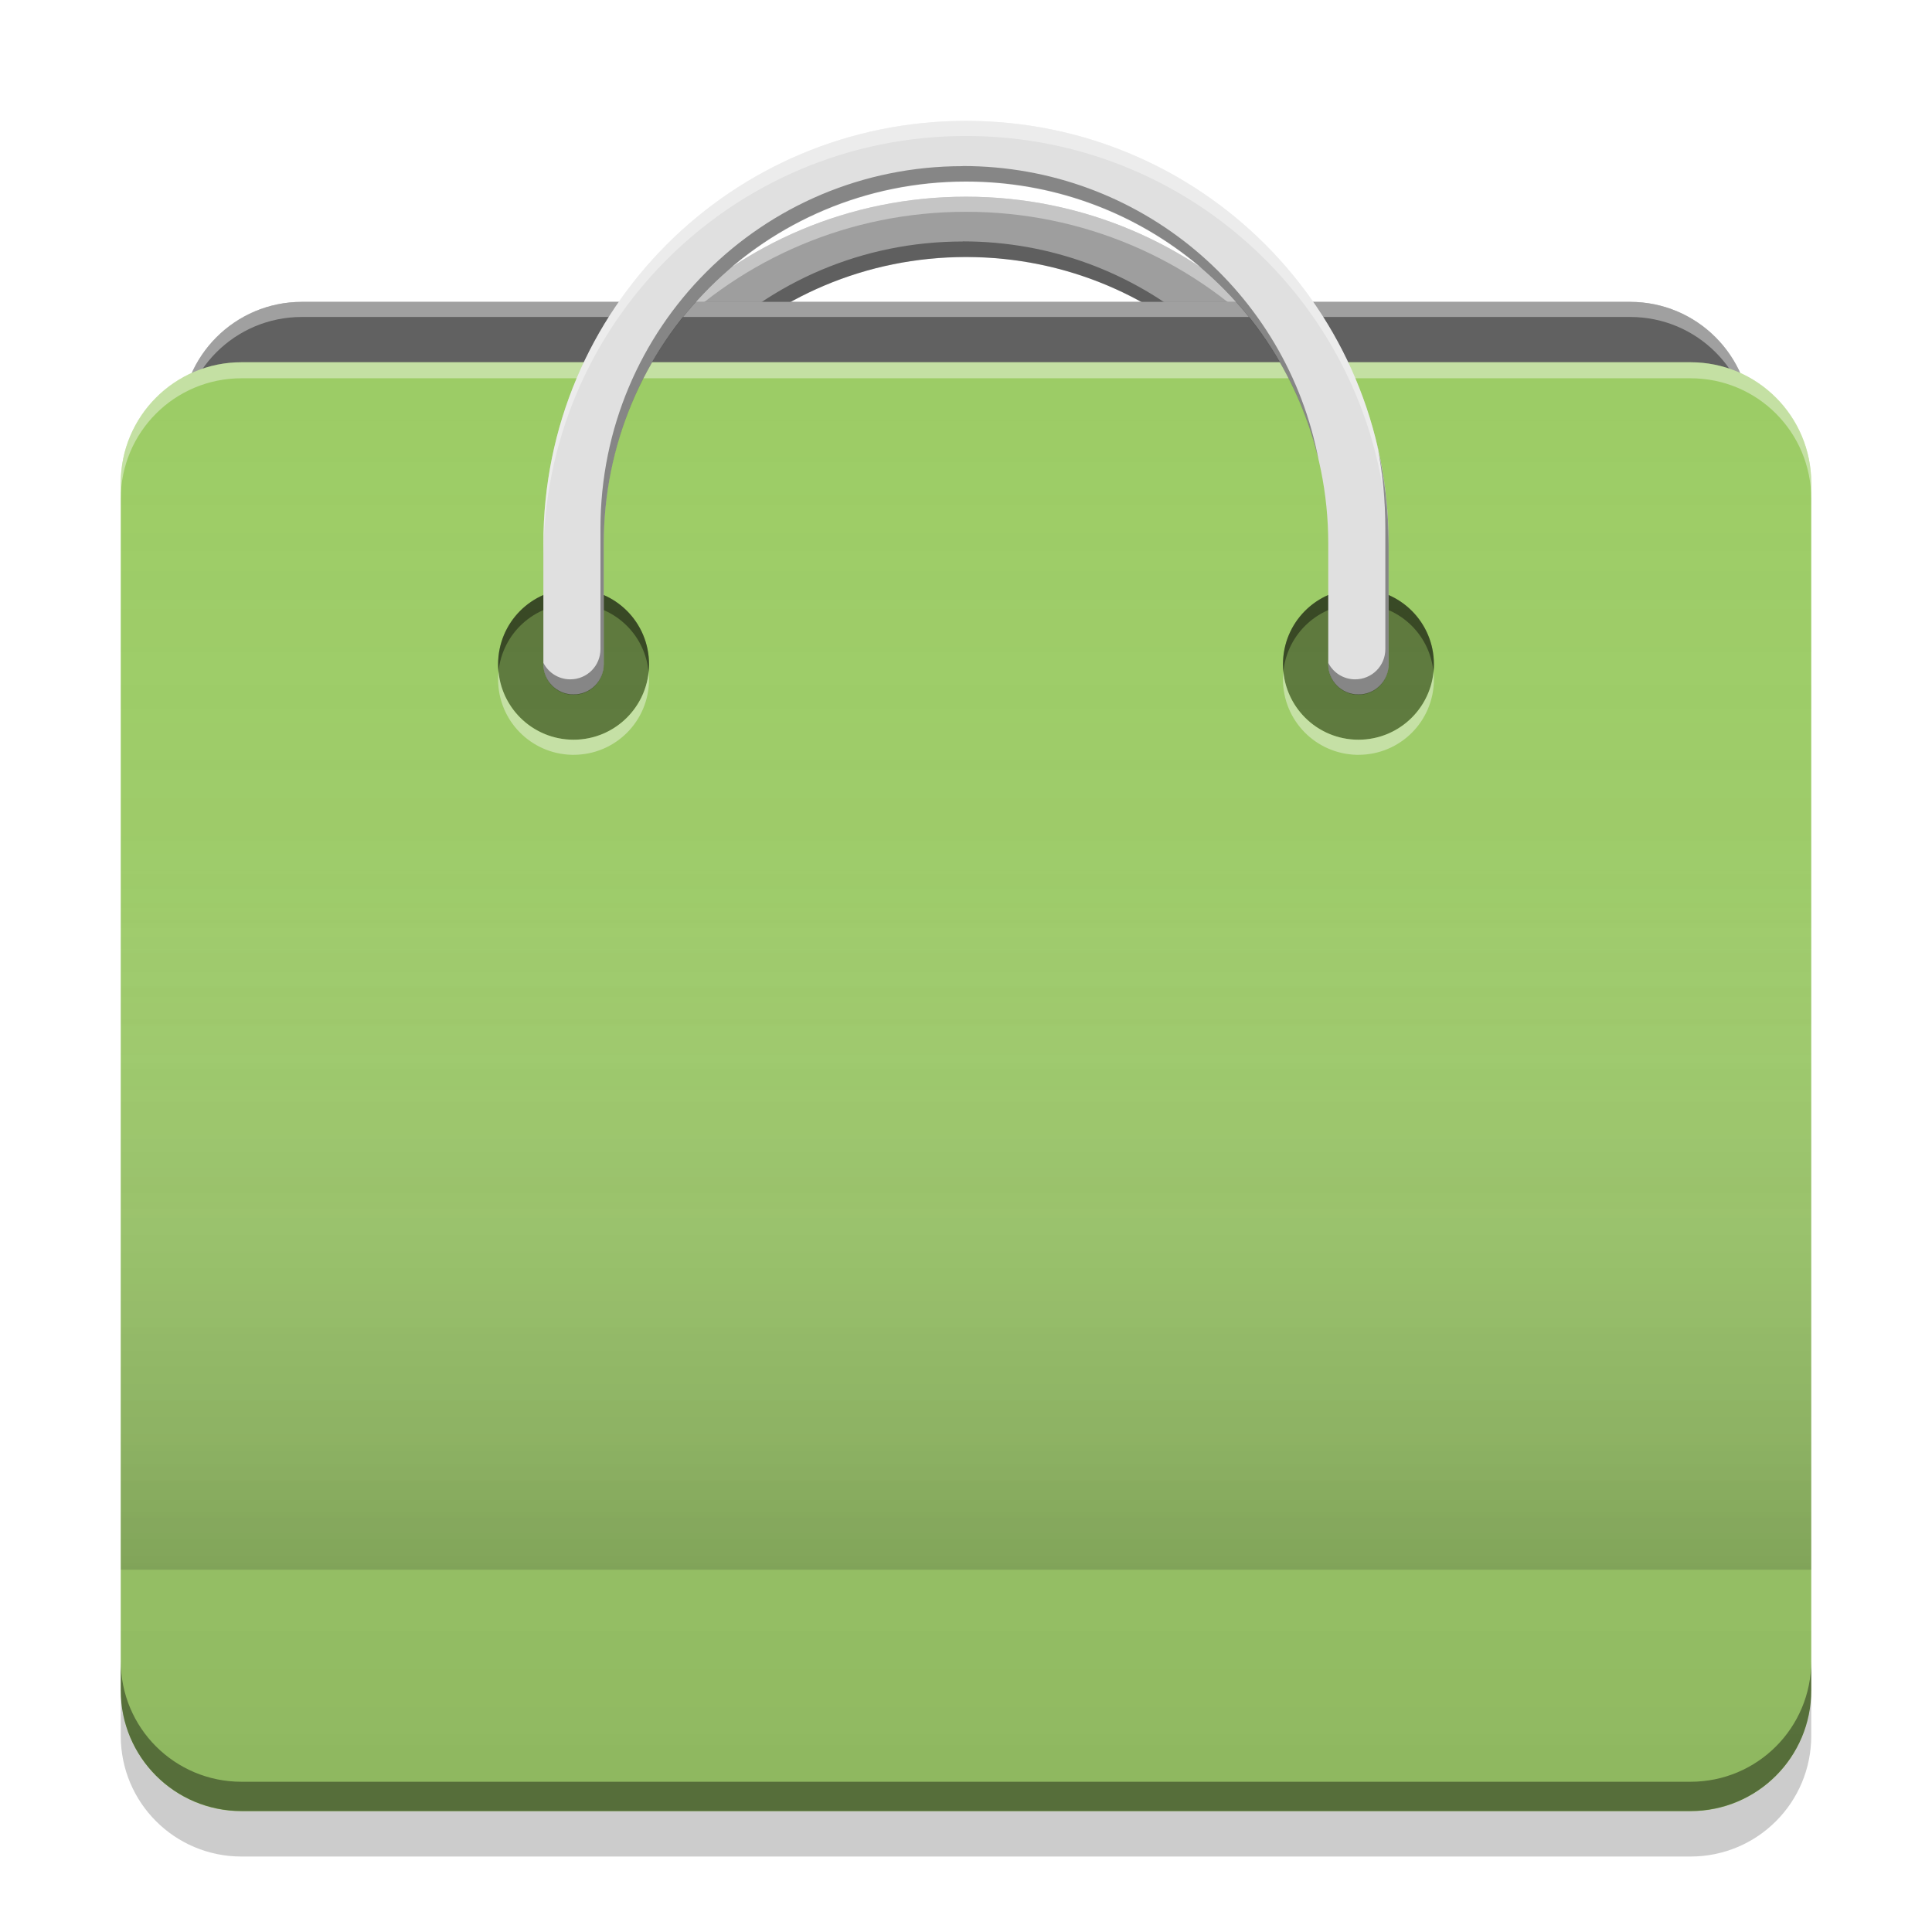
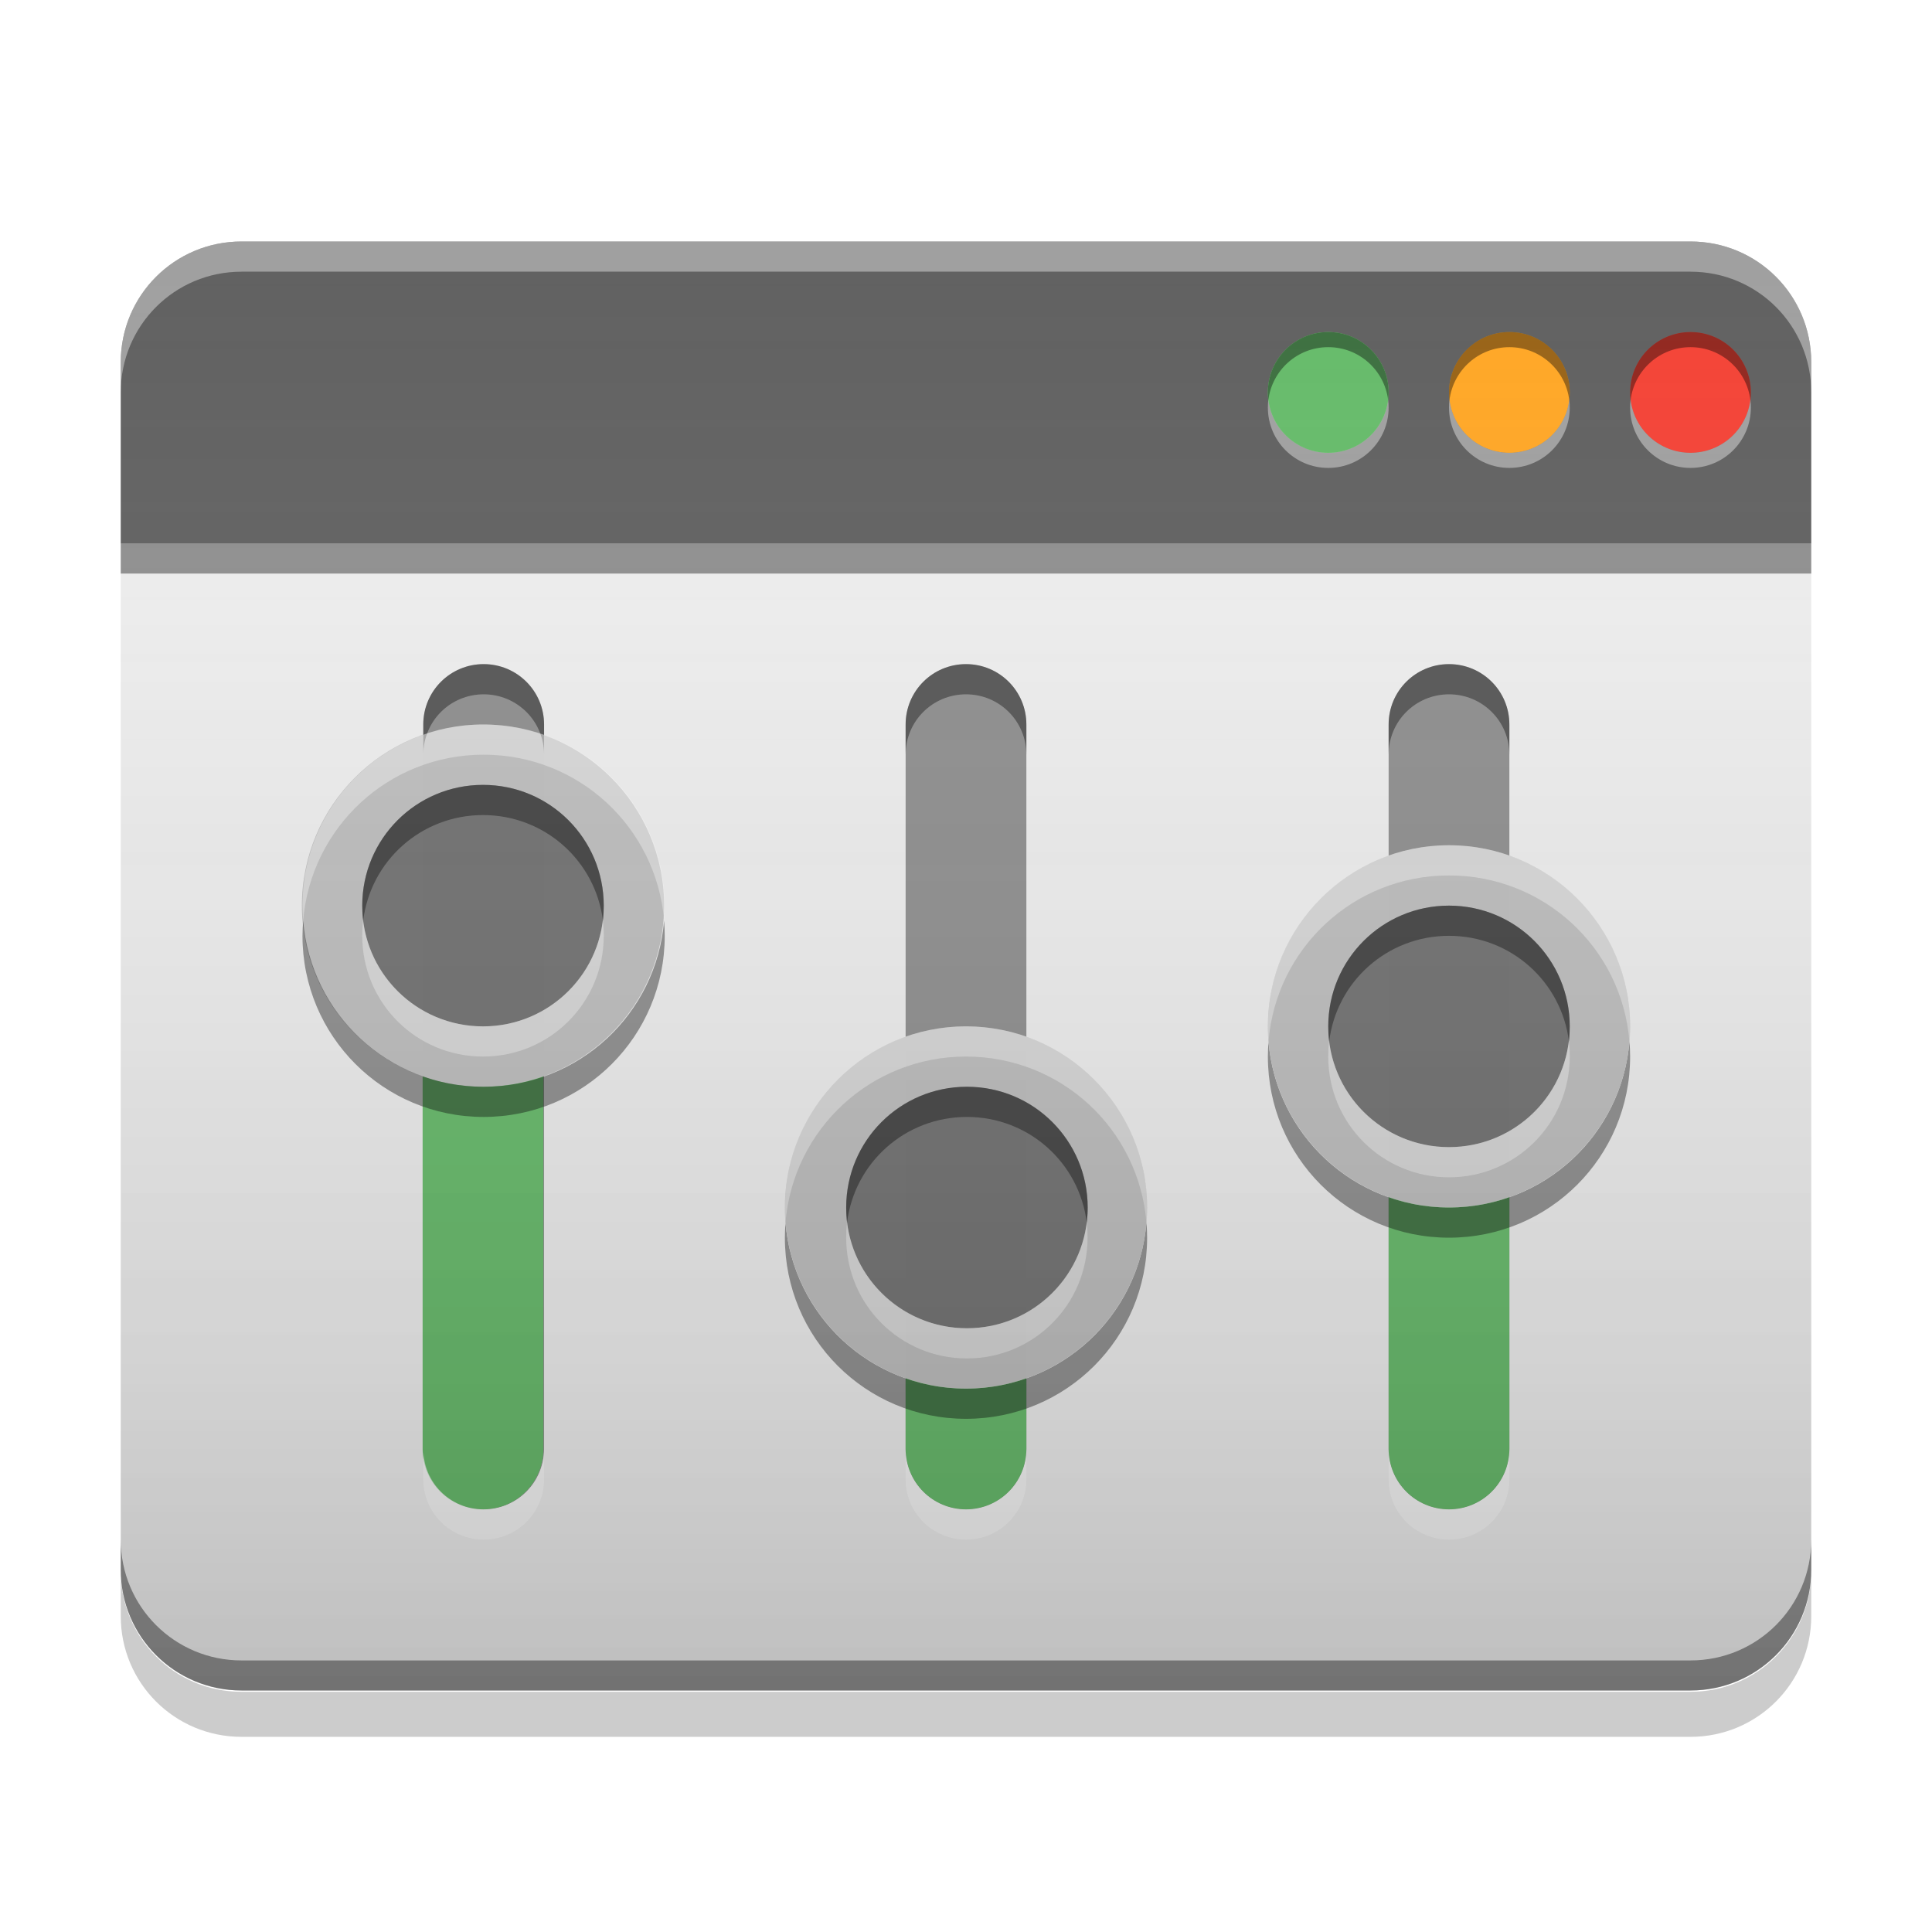
<svg xmlns="http://www.w3.org/2000/svg" width="64" height="64" viewBox="0 0 64 64" version="1.1">
  <defs>
-     <linearGradient id="linear0" gradientUnits="userSpaceOnUse" x1="8.467" y1="-195.95" x2="8.467" y2="-212.883" gradientTransform="matrix(3.779528,0,0,3.779528,-4,816.5985)">
-       <stop offset="0" style="stop-color:rgb(0%,0%,0%);stop-opacity:0.2;" />
-       <stop offset="1" style="stop-color:rgb(100%,100%,100%);stop-opacity:0;" />
-     </linearGradient>
-     <linearGradient id="linear1" gradientUnits="userSpaceOnUse" x1="8.467" y1="-200.183" x2="8.467" y2="-207.592" gradientTransform="matrix(3.779528,0,0,3.779528,0,812.5985)">
+     <linearGradient id="linear0" gradientUnits="userSpaceOnUse" x1="8.467" y1="-200.183" x2="8.467" y2="-212.883" gradientTransform="matrix(3.779528,0,0,3.779528,0.00000490227,812.5985)">
      <stop offset="0" style="stop-color:rgb(0%,0%,0%);stop-opacity:0.2;" />
      <stop offset="1" style="stop-color:rgb(100%,100%,100%);stop-opacity:0;" />
    </linearGradient>
  </defs>
  <g id="surface1">
-     <path style=" stroke:none;fill-rule:nonzero;fill:rgb(61.961%,61.961%,61.961%);fill-opacity:1;" d="M 32 6.516 C 24.242 6.516 18 12.758 18 20.516 L 18 24.488 C 18 24.496 18 24.504 18 24.516 C 18 25.07 18.445 25.516 19 25.516 C 19.555 25.516 20 25.07 20 24.516 C 20 24.508 20 24.5 20 24.488 L 20 20.516 C 20 13.867 25.352 8.516 32 8.516 C 38.648 8.516 44 13.867 44 20.516 L 44 24.516 C 44 25.07 44.445 25.516 45 25.516 C 45.555 25.516 46 25.07 46 24.516 C 46 24.508 46 24.5 46 24.488 L 46 20.516 C 46 12.758 39.758 6.516 32 6.516 Z M 32 6.516 " />
-     <path style=" stroke:none;fill-rule:nonzero;fill:rgb(0%,0%,0%);fill-opacity:0.4;" d="M 31.891 8 C 25.242 8 19.891 13.352 19.891 20 L 19.891 23.973 C 19.891 23.984 19.891 23.992 19.891 24 C 19.891 24.555 19.445 25 18.891 25 C 18.5 25 18.164 24.777 18 24.453 L 18 24.488 C 18 24.496 18 24.504 18 24.516 C 18 25.07 18.445 25.516 19 25.516 C 19.555 25.516 20 25.07 20 24.516 C 20 24.508 20 24.5 20 24.488 L 20 20.512 C 20 13.867 25.352 8.512 32 8.512 C 37.691 8.512 42.43 12.434 43.68 17.734 C 42.625 12.176 37.766 7.996 31.891 7.996 Z M 45.633 17.297 C 45.801 18.172 45.891 19.074 45.891 20 L 45.891 23.973 C 45.891 23.984 45.891 23.992 45.891 24 C 45.891 24.555 45.445 25 44.891 25 C 44.5 25 44.164 24.777 44 24.453 L 44 24.516 C 44 25.07 44.445 25.516 45 25.516 C 45.555 25.516 46 25.07 46 24.516 C 46 24.508 46 24.5 46 24.488 L 46 20.512 C 46 19.406 45.871 18.328 45.629 17.297 Z M 45.633 17.297 " />
-     <path style=" stroke:none;fill-rule:nonzero;fill:rgb(100%,100%,100%);fill-opacity:0.4;" d="M 32 6.516 C 24.242 6.516 18 12.758 18 20.516 L 18 21.016 C 18 13.258 24.242 7.016 32 7.016 C 39.758 7.016 46 13.258 46 21.016 L 46 20.516 C 46 12.758 39.758 6.516 32 6.516 Z M 32 6.516 " />
-     <path style=" stroke:none;fill-rule:nonzero;fill:rgb(38.039%,38.039%,38.039%);fill-opacity:1;" d="M 10 10 L 54 10 C 56.211 10 58 11.789 58 14 L 58 52 C 58 54.211 56.211 56 54 56 L 10 56 C 7.789 56 6 54.211 6 52 L 6 14 C 6 11.789 7.789 10 10 10 Z M 10 10 " />
-     <path style=" stroke:none;fill-rule:nonzero;fill:rgb(100%,100%,100%);fill-opacity:0.4;" d="M 10 10 C 7.785 10 6 11.785 6 14 L 6 14.5 C 6 12.285 7.785 10.5 10 10.5 L 54 10.5 C 56.215 10.5 58 12.285 58 14.5 L 58 14 C 58 11.785 56.215 10 54 10 Z M 10 10 " />
-     <path style=" stroke:none;fill-rule:nonzero;fill:rgb(61.176%,80%,39.608%);fill-opacity:1;" d="M 8 12 L 56 12 C 58.211 12 60 13.789 60 16 L 60 56 C 60 58.211 58.211 60 56 60 L 8 60 C 5.789 60 4 58.211 4 56 L 4 16 C 4 13.789 5.789 12 8 12 Z M 8 12 " />
-     <path style=" stroke:none;fill-rule:nonzero;fill:url(#linear0);" d="M 8 12 L 56 12 C 58.211 12 60 13.789 60 16 L 60 56 C 60 58.211 58.211 60 56 60 L 8 60 C 5.789 60 4 58.211 4 56 L 4 16 C 4 13.789 5.789 12 8 12 Z M 8 12 " />
-     <path style=" stroke:none;fill-rule:nonzero;fill:rgb(100%,100%,100%);fill-opacity:0.4;" d="M 8 12 C 5.785 12 4 13.785 4 16 L 4 16.531 C 4 14.316 5.785 12.531 8 12.531 L 56 12.531 C 58.215 12.531 60 14.316 60 16.531 L 60 16 C 60 13.785 58.215 12 56 12 Z M 8 12 " />
-     <path style=" stroke:none;fill-rule:nonzero;fill:rgb(0.392%,0.392%,0.392%);fill-opacity:0.4;" d="M 8 59.992 C 5.785 59.992 4 58.207 4 55.992 L 4 55.023 C 4 57.238 5.785 59.023 8 59.023 L 56 59.023 C 58.215 59.023 60 57.238 60 55.023 L 60 55.992 C 60 58.207 58.215 59.992 56 59.992 Z M 8 59.992 " />
-     <path style=" stroke:none;fill-rule:nonzero;fill:rgb(0%,0%,0%);fill-opacity:0.2;" d="M 4 56 L 4 57.5 C 4 59.715 5.785 61.5 8 61.5 L 56 61.5 C 58.215 61.5 60 59.715 60 57.5 L 60 56 C 60 58.215 58.215 60 56 60 L 8 60 C 5.785 60 4 58.215 4 56 Z M 4 56 " />
-     <path style=" stroke:none;fill-rule:nonzero;fill:rgb(0%,0%,0%);fill-opacity:0.4;" d="M 45 19.504 C 46.379 19.504 47.5 20.621 47.5 22.004 C 47.5 23.383 46.379 24.504 45 24.504 C 43.621 24.504 42.5 23.383 42.5 22.004 C 42.5 20.621 43.621 19.504 45 19.504 Z M 45 19.504 " />
-     <path style=" stroke:none;fill-rule:nonzero;fill:rgb(0%,0%,0%);fill-opacity:0.4;" d="M 44.934 19.504 C 43.582 19.535 42.5 20.637 42.5 22.004 C 42.5 22.086 42.504 22.168 42.512 22.254 C 42.637 20.984 43.699 20.004 45 20.004 C 46.301 20.004 47.363 20.984 47.484 22.254 C 47.496 22.168 47.5 22.086 47.5 22.004 C 47.5 20.617 46.387 19.504 45 19.504 C 44.977 19.504 44.957 19.5 44.938 19.504 Z M 44.934 19.504 " />
-     <path style=" stroke:none;fill-rule:nonzero;fill:rgb(100%,100%,100%);fill-opacity:0.4;" d="M 44.938 25.004 C 43.582 24.969 42.5 23.867 42.5 22.504 C 42.5 22.418 42.504 22.336 42.516 22.254 C 42.637 23.52 43.699 24.504 45 24.504 C 46.301 24.504 47.363 23.52 47.488 22.254 C 47.496 22.336 47.5 22.418 47.5 22.504 C 47.5 23.887 46.387 25.004 45 25.004 C 44.977 25.004 44.957 25.004 44.938 25.004 Z M 44.938 25.004 " />
-     <path style=" stroke:none;fill-rule:nonzero;fill:rgb(0%,0%,0%);fill-opacity:0.4;" d="M 19 19.504 C 20.379 19.504 21.5 20.621 21.5 22.004 C 21.5 23.383 20.379 24.504 19 24.504 C 17.621 24.504 16.5 23.383 16.5 22.004 C 16.5 20.621 17.621 19.504 19 19.504 Z M 19 19.504 " />
-     <path style=" stroke:none;fill-rule:nonzero;fill:rgb(0%,0%,0%);fill-opacity:0.4;" d="M 18.938 19.504 C 17.582 19.535 16.5 20.637 16.5 22.004 C 16.5 22.086 16.504 22.168 16.512 22.254 C 16.637 20.984 17.699 20.004 19 20.004 C 20.301 20.004 21.363 20.984 21.484 22.254 C 21.496 22.168 21.5 22.086 21.5 22.004 C 21.5 20.617 20.387 19.504 19 19.504 C 18.977 19.504 18.957 19.5 18.938 19.504 Z M 18.938 19.504 " />
-     <path style=" stroke:none;fill-rule:nonzero;fill:rgb(100%,100%,100%);fill-opacity:0.4;" d="M 18.938 25.004 C 17.582 24.969 16.5 23.867 16.5 22.504 C 16.5 22.418 16.504 22.336 16.516 22.254 C 16.637 23.52 17.699 24.504 19 24.504 C 20.301 24.504 21.363 23.52 21.488 22.254 C 21.496 22.336 21.5 22.418 21.5 22.504 C 21.5 23.887 20.387 25.004 19 25.004 C 18.977 25.004 18.957 25.004 18.938 25.004 Z M 18.938 25.004 " />
-     <path style=" stroke:none;fill-rule:nonzero;fill:rgb(87.843%,87.843%,87.843%);fill-opacity:1;" d="M 32 4.004 C 24.242 4.004 18 10.246 18 18.004 L 18 21.977 C 18 21.984 18 21.992 18 22.004 C 18 22.559 18.445 23.004 19 23.004 C 19.555 23.004 20 22.559 20 22.004 C 20 21.996 20 21.988 20 21.977 L 20 18.004 C 20 11.355 25.352 6.004 32 6.004 C 38.648 6.004 44 11.355 44 18.004 L 44 22.004 C 44 22.559 44.445 23.004 45 23.004 C 45.555 23.004 46 22.559 46 22.004 C 46 21.996 46 21.988 46 21.977 L 46 18.004 C 46 10.246 39.758 4.004 32 4.004 Z M 32 4.004 " />
-     <path style=" stroke:none;fill-rule:nonzero;fill:rgb(100%,100%,100%);fill-opacity:0.4;" d="M 32 4.004 C 24.242 4.004 18 10.246 18 18.004 L 18 18.504 C 18 10.746 24.242 4.504 32 4.504 C 39.758 4.504 46 10.746 46 18.504 L 46 18.004 C 46 10.246 39.758 4.004 32 4.004 Z M 32 4.004 " />
-     <path style=" stroke:none;fill-rule:nonzero;fill:rgb(0%,0%,0%);fill-opacity:0.4;" d="M 31.891 5.504 C 25.242 5.504 19.891 10.855 19.891 17.504 L 19.891 21.477 C 19.891 21.488 19.891 21.496 19.891 21.504 C 19.891 22.059 19.445 22.504 18.891 22.504 C 18.5 22.504 18.164 22.281 18 21.957 L 18 21.992 C 18 21.996 18 22.004 18 22.016 C 18 22.57 18.445 23.016 19 23.016 C 19.555 23.016 20 22.57 20 22.016 C 20 22.008 20 22 20 21.992 L 20 18.016 C 20 11.367 25.352 6.016 32 6.016 C 37.691 6.016 42.43 9.938 43.68 15.238 C 42.625 9.68 37.766 5.5 31.891 5.5 Z M 45.633 14.801 C 45.801 15.676 45.891 16.578 45.891 17.504 L 45.891 21.477 C 45.891 21.488 45.891 21.496 45.891 21.504 C 45.891 22.059 45.445 22.504 44.891 22.504 C 44.5 22.504 44.164 22.281 44 21.957 L 44 22.016 C 44 22.57 44.445 23.016 45 23.016 C 45.555 23.016 46 22.57 46 22.016 C 46 22.008 46 22 46 21.992 L 46 18.016 C 46 16.906 45.871 15.832 45.629 14.797 Z M 45.633 14.801 " />
-     <path style=" stroke:none;fill-rule:nonzero;fill:url(#linear1);" d="M 4 28 L 60 28 L 60 52 L 4 52 Z M 4 28 " />
+     <path style=" stroke:none;fill-rule:nonzero;fill:rgb(93.333%,93.333%,93.333%);fill-opacity:1;" d="M 8 8 L 56 8 C 58.211 8 60 9.789 60 12 L 60 52 C 60 54.211 58.211 56 56 56 L 8 56 C 5.789 56 4 54.211 4 52 L 4 12 C 4 9.789 5.789 8 8 8 Z M 8 8 " />
+     <path style=" stroke:none;fill-rule:nonzero;fill:rgb(38.039%,38.039%,38.039%);fill-opacity:1;" d="M 8 8 C 5.785 8 4 9.785 4 12 L 4 18 L 60 18 L 60 12 C 60 9.785 58.219 8 56 8 Z M 8 8 " />
+     <path style=" stroke:none;fill-rule:nonzero;fill:rgb(100%,100%,100%);fill-opacity:0.4;" d="M 8 8 C 5.785 8 4 9.785 4 12 L 4 13 C 4 10.785 5.785 9 8 9 L 56 9 C 58.219 9 60 10.785 60 13 L 60 12 C 60 9.785 58.219 8 56 8 Z M 8 8 " />
+     <path style=" stroke:none;fill-rule:nonzero;fill:rgb(0%,0%,0%);fill-opacity:0.4;" d="M 4 18 L 60 18 L 60 19 L 4 19 Z M 4 18 " />
+     <path style=" stroke:none;fill-rule:nonzero;fill:rgb(0%,0%,0%);fill-opacity:0.2;" d="M 4 52.043 L 4 53.535 C 4 55.75 5.785 57.535 8 57.535 L 56 57.535 C 58.215 57.535 60 55.75 60 53.535 L 60 52.043 C 60 54.258 58.215 56.043 56 56.043 L 8 56.043 C 5.785 56.043 4 54.258 4 52.043 Z M 4 52.043 " />
+     <path style=" stroke:none;fill-rule:nonzero;fill:rgb(0%,0%,0%);fill-opacity:0.4;" d="M 4 51.004 L 4 52 C 4 54.215 5.785 56 8 56 L 56 56 C 58.215 56 60 54.215 60 52 L 60 51.004 C 60 53.219 58.215 55.004 56 55.004 L 8 55.004 C 5.785 55.004 4 53.219 4 51.004 Z M 4 51.004 " />
+     <path style=" stroke:none;fill-rule:nonzero;fill:rgb(95.686%,26.275%,21.176%);fill-opacity:1;" d="M 56 11 C 57.105 11 58 11.895 58 13 C 58 14.105 57.105 15 56 15 C 54.895 15 54 14.105 54 13 C 54 11.895 54.895 11 56 11 Z M 56 11 " />
+     <path style=" stroke:none;fill-rule:nonzero;fill:rgb(100%,65.49%,14.902%);fill-opacity:1;" d="M 50 11 C 51.105 11 52 11.895 52 13 C 52 14.105 51.105 15 50 15 C 48.895 15 48 14.105 48 13 C 48 11.895 48.895 11 50 11 Z M 50 11 " />
+     <path style=" stroke:none;fill-rule:nonzero;fill:rgb(40%,73.333%,41.569%);fill-opacity:0.988;" d="M 44 11 C 45.105 11 46 11.895 46 13 C 46 14.105 45.105 15 44 15 C 42.895 15 42 14.105 42 13 C 42 11.895 42.895 11 44 11 Z M 44 11 " />
+     <path style=" stroke:none;fill-rule:nonzero;fill:rgb(40%,73.333%,41.569%);fill-opacity:0.988;" d="M 44 11 C 45.105 11 46 11.895 46 13 C 46 14.105 45.105 15 44 15 C 42.895 15 42 14.105 42 13 C 42 11.895 42.895 11 44 11 Z M 44 11 " />
+     <path style=" stroke:none;fill-rule:nonzero;fill:rgb(100%,100%,100%);fill-opacity:0.4;" d="M 42.016 13.246 C 42.004 13.328 42 13.414 42 13.5 C 42 14.605 42.891 15.5 44 15.5 C 45.109 15.5 46 14.605 46 13.5 C 46 13.414 45.996 13.328 45.984 13.246 C 45.863 14.234 45.023 15 44 15 C 42.977 15 42.137 14.234 42.016 13.246 Z M 48.016 13.246 C 48.004 13.328 48 13.414 48 13.5 C 48 14.605 48.891 15.5 50 15.5 C 51.109 15.5 52 14.605 52 13.5 C 52 13.414 51.996 13.328 51.984 13.246 C 51.863 14.234 51.023 15 50 15 C 48.977 15 48.137 14.234 48.016 13.246 Z M 54.016 13.246 C 54.004 13.328 54 13.414 54 13.5 C 54 14.605 54.891 15.5 56 15.5 C 57.109 15.5 58 14.605 58 13.5 C 58 13.414 57.996 13.328 57.984 13.246 C 57.863 14.234 57.023 15 56 15 C 54.977 15 54.137 14.234 54.016 13.246 Z M 54.016 13.246 " />
+     <path style=" stroke:none;fill-rule:nonzero;fill:rgb(0%,0%,0%);fill-opacity:0.4;" d="M 44 11 C 42.891 11 42 11.895 42 13 C 42 13.086 42.004 13.172 42.016 13.254 C 42.137 12.266 42.977 11.5 44 11.5 C 45.023 11.5 45.863 12.266 45.984 13.254 C 45.996 13.172 46 13.086 46 13 C 46 11.895 45.109 11 44 11 Z M 50 11 C 48.891 11 48 11.895 48 13 C 48 13.086 48.004 13.172 48.016 13.254 C 48.137 12.266 48.977 11.5 50 11.5 C 51.023 11.5 51.863 12.266 51.984 13.254 C 51.996 13.172 52 13.086 52 13 C 52 11.895 51.109 11 50 11 Z M 56 11 C 54.891 11 54 11.895 54 13 C 54 13.086 54.004 13.172 54.016 13.254 C 54.137 12.266 54.977 11.5 56 11.5 C 57.023 11.5 57.863 12.266 57.984 13.254 C 57.996 13.172 58 13.086 58 13 C 58 11.895 57.109 11 56 11 Z M 56 11 " />
+     <path style=" stroke:none;fill-rule:nonzero;fill:rgb(0%,0%,0%);fill-opacity:0.4;" d="M 16.02 22 L 16.023 22 C 17.125 22 18.023 22.895 18.023 24 L 18.023 48 C 18.023 49.105 17.125 50 16.023 50 L 16.02 50 C 14.918 50 14.02 49.105 14.02 48 L 14.02 24 C 14.02 22.895 14.918 22 16.02 22 Z M 16.02 22 " />
+     <path style=" stroke:none;fill-rule:nonzero;fill:rgb(40%,73.333%,41.569%);fill-opacity:1;" d="M 16 30 C 17.105 30 18 30.895 18 32 L 18 48 C 18 49.105 17.105 50 16 50 C 14.895 50 14 49.105 14 48 L 14 32 C 14 30.895 14.895 30 16 30 Z M 16 30 " />
+     <path style=" stroke:none;fill-rule:nonzero;fill:rgb(74.118%,74.118%,74.118%);fill-opacity:0.992;" d="M 16 24 C 19.312 24 22 26.688 22 30 C 22 33.312 19.312 36 16 36 C 12.688 36 10 33.312 10 30 C 10 26.688 12.688 24 16 24 Z M 16 24 " />
+     <path style=" stroke:none;fill-rule:nonzero;fill:rgb(0%,0%,0%);fill-opacity:0.4;" d="M 10.043 30.5 C 10.031 30.664 10.02 30.832 10.02 31 C 10.02 34.324 12.699 37 16.02 37 C 19.344 37 22.02 34.324 22.02 31 C 22.02 30.832 22.012 30.664 22 30.5 C 21.746 33.59 19.176 36 16.02 36 C 12.867 36 10.297 33.59 10.043 30.5 Z M 10.043 30.5 " />
+     <path style=" stroke:none;fill-rule:nonzero;fill:rgb(0%,0%,0%);fill-opacity:0.4;" d="M 16.023 22 C 14.914 22 14.023 22.891 14.023 24 L 14.023 25 C 14.023 23.891 14.914 23 16.023 23 C 17.129 23 18.023 23.891 18.023 25 L 18.023 24 C 18.023 22.891 17.129 22 16.023 22 Z M 16.023 22 " />
+     <path style=" stroke:none;fill-rule:nonzero;fill:rgb(99.608%,99.608%,99.608%);fill-opacity:0.6;" d="M 16.023 51 C 14.914 51 14.023 50.109 14.023 49 L 14.023 48 C 14.023 49.109 14.914 50 16.023 50 C 17.129 50 18.023 49.109 18.023 48 L 18.023 49 C 18.023 50.109 17.129 51 16.023 51 Z M 16.023 51 " />
+     <path style=" stroke:none;fill-rule:nonzero;fill:rgb(0%,0%,0%);fill-opacity:0.4;" d="M 32 22 C 33.105 22 34 22.895 34 24 L 34 48 C 34 49.105 33.105 50 32 50 C 30.895 50 30 49.105 30 48 L 30 24 C 30 22.895 30.895 22 32 22 Z M 32 22 " />
+     <path style=" stroke:none;fill-rule:nonzero;fill:rgb(40%,73.333%,41.569%);fill-opacity:1;" d="M 32 40 C 33.105 40 34 40.895 34 42 L 34 48 C 34 49.105 33.105 50 32 50 C 30.895 50 30 49.105 30 48 L 30 42 C 30 40.895 30.895 40 32 40 Z M 32 40 " />
+     <path style=" stroke:none;fill-rule:nonzero;fill:rgb(0%,0%,0%);fill-opacity:0.4;" d="M 26.023 40.5 C 26.008 40.664 26 40.832 26 41 C 26 44.324 28.676 47 32 47 C 35.324 47 38 44.324 38 41 C 38 40.832 37.992 40.664 37.977 40.5 C 37.727 43.59 35.156 46 32 46 C 28.844 46 26.273 43.59 26.02 40.5 Z M 26.023 40.5 " />
+     <path style=" stroke:none;fill-rule:nonzero;fill:rgb(0%,0%,0%);fill-opacity:0.4;" d="M 32 22 C 30.891 22 30 22.891 30 24 L 30 25 C 30 23.891 30.891 23 32 23 C 33.109 23 34 23.891 34 25 L 34 24 C 34 22.891 33.109 22 32 22 Z M 32 22 " />
+     <path style=" stroke:none;fill-rule:nonzero;fill:rgb(99.608%,99.608%,99.608%);fill-opacity:0.6;" d="M 32 51 C 30.891 51 30 50.109 30 49 L 30 48 C 30 49.109 30.891 50 32 50 C 33.109 50 34 49.109 34 48 L 34 49 C 34 50.109 33.109 51 32 51 Z M 32 51 " />
+     <path style=" stroke:none;fill-rule:nonzero;fill:rgb(0%,0%,0%);fill-opacity:0.4;" d="M 48 22 C 49.105 22 50 22.895 50 24 L 50 48 C 50 49.105 49.105 50 48 50 C 46.895 50 46 49.105 46 48 L 46 24 C 46 22.895 46.895 22 48 22 Z M 48 22 " />
+     <path style=" stroke:none;fill-rule:nonzero;fill:rgb(40%,73.333%,41.569%);fill-opacity:1;" d="M 48 34 C 49.105 34 50 34.895 50 36 L 50 48 C 50 49.105 49.105 50 48 50 C 46.895 50 46 49.105 46 48 L 46 36 C 46 34.895 46.895 34 48 34 Z M 48 34 " />
+     <path style=" stroke:none;fill-rule:nonzero;fill:rgb(0%,0%,0%);fill-opacity:0.4;" d="M 42.023 34.5 C 42.008 34.664 42 34.832 42 35 C 42 38.324 44.676 41 48 41 C 51.324 41 54 38.324 54 35 C 54 34.832 53.992 34.664 53.977 34.5 C 53.727 37.59 51.156 40 48 40 C 44.844 40 42.273 37.59 42.02 34.5 Z M 42.023 34.5 " />
+     <path style=" stroke:none;fill-rule:nonzero;fill:rgb(0%,0%,0%);fill-opacity:0.4;" d="M 48 22 C 46.891 22 46 22.891 46 24 L 46 25 C 46 23.891 46.891 23 48 23 C 49.109 23 50 23.891 50 25 L 50 24 C 50 22.891 49.109 22 48 22 Z M 48 22 " />
+     <path style=" stroke:none;fill-rule:nonzero;fill:rgb(74.118%,74.118%,74.118%);fill-opacity:0.992;" d="M 48 28 C 51.312 28 54 30.688 54 34 C 54 37.312 51.312 40 48 40 C 44.688 40 42 37.312 42 34 C 42 30.688 44.688 28 48 28 Z M 48 28 " />
+     <path style=" stroke:none;fill-rule:nonzero;fill:rgb(99.608%,99.608%,99.608%);fill-opacity:0.4;" d="M 42.023 34.5 C 42.008 34.336 42 34.168 42 34 C 42 30.676 44.676 28 48 28 C 51.324 28 54 30.676 54 34 C 54 34.168 53.992 34.336 53.977 34.5 C 53.727 31.41 51.156 29 48 29 C 44.844 29 42.273 31.41 42.02 34.5 Z M 42.023 34.5 " />
+     <path style=" stroke:none;fill-rule:nonzero;fill:rgb(99.608%,99.608%,99.608%);fill-opacity:0.6;" d="M 48 51 C 46.891 51 46 50.109 46 49 L 46 48 C 46 49.109 46.891 50 48 50 C 49.109 50 50 49.109 50 48 L 50 49 C 50 50.109 49.109 51 48 51 Z M 48 51 " />
+     <path style=" stroke:none;fill-rule:nonzero;fill:rgb(99.608%,99.608%,99.608%);fill-opacity:0.4;" d="M 10.043 30.5 C 10.031 30.336 10.02 30.168 10.02 30 C 10.02 26.676 12.699 24 16.02 24 C 19.344 24 22.02 26.676 22.02 30 C 22.02 30.168 22.012 30.336 22 30.5 C 21.746 27.41 19.176 25 16.02 25 C 12.867 25 10.297 27.41 10.043 30.5 Z M 10.043 30.5 " />
+     <path style=" stroke:none;fill-rule:nonzero;fill:rgb(74.118%,74.118%,74.118%);fill-opacity:0.992;" d="M 32 34 C 35.312 34 38 36.688 38 40 C 38 43.312 35.312 46 32 46 C 28.688 46 26 43.312 26 40 C 26 36.688 28.688 34 32 34 Z M 32 34 " />
+     <path style=" stroke:none;fill-rule:nonzero;fill:rgb(99.608%,99.608%,99.608%);fill-opacity:0.4;" d="M 26.023 40.5 C 26.008 40.336 26 40.168 26 40 C 26 36.676 28.676 34 32 34 C 35.324 34 38 36.676 38 40 C 38 40.168 37.992 40.336 37.977 40.5 C 37.727 37.41 35.156 35 32 35 C 28.844 35 26.273 37.41 26.02 40.5 Z M 26.023 40.5 " />
+     <path style=" stroke:none;fill-rule:nonzero;fill:rgb(0.392%,0.784%,0.784%);fill-opacity:0.4;" d="M 16 26 C 18.211 26 20 27.789 20 30 C 20 32.211 18.211 34 16 34 C 13.789 34 12 32.211 12 30 C 12 27.789 13.789 26 16 26 Z M 16 26 " />
+     <path style=" stroke:none;fill-rule:nonzero;fill:rgb(0.392%,0.784%,0.784%);fill-opacity:0.4;" d="M 16 26 C 13.785 26 12 27.785 12 30 C 12 30.168 12.008 30.336 12.031 30.5 C 12.273 28.52 13.953 27 16 27 C 18.047 27 19.727 28.52 19.973 30.5 C 19.992 30.336 20 30.168 20 30 C 20 27.785 18.215 26 16 26 Z M 16 26 " />
+     <path style=" stroke:none;fill-rule:nonzero;fill:rgb(99.216%,99.608%,99.608%);fill-opacity:0.4;" d="M 16 35 C 13.785 35 12 33.215 12 31 C 12 30.832 12.008 30.664 12.027 30.5 C 12.273 32.48 13.953 34 16 34 C 18.047 34 19.727 32.48 19.969 30.5 C 19.992 30.664 20 30.832 20 31 C 20 33.215 18.215 35 16 35 Z M 16 35 " />
+     <path style=" stroke:none;fill-rule:nonzero;fill:rgb(0.392%,0.784%,0.784%);fill-opacity:0.4;" d="M 32.031 36 C 34.238 36 36.031 37.789 36.031 40 C 36.031 42.211 34.238 44 32.031 44 C 29.82 44 28.031 42.211 28.031 40 C 28.031 37.789 29.82 36 32.031 36 Z M 32.031 36 " />
+     <path style=" stroke:none;fill-rule:nonzero;fill:rgb(0.392%,0.784%,0.784%);fill-opacity:0.4;" d="M 32.031 36 C 29.812 36 28.031 37.785 28.031 40 C 28.031 40.168 28.039 40.336 28.059 40.5 C 28.305 38.52 29.98 37 32.031 37 C 34.078 37 35.754 38.52 36 40.5 C 36.02 40.336 36.031 40.168 36.031 40 C 36.031 37.785 34.246 36 32.031 36 Z M 32.031 36 " />
+     <path style=" stroke:none;fill-rule:nonzero;fill:rgb(99.216%,99.608%,99.608%);fill-opacity:0.4;" d="M 32.031 45 C 29.812 45 28.031 43.215 28.031 41 C 28.031 40.832 28.039 40.664 28.059 40.5 C 28.305 42.48 29.98 44 32.031 44 C 34.078 44 35.754 42.48 36 40.5 C 36.02 40.664 36.027 40.832 36.027 41 C 36.027 43.215 34.246 45 32.027 45 Z M 32.031 45 " />
+     <path style=" stroke:none;fill-rule:nonzero;fill:rgb(0.392%,0.784%,0.784%);fill-opacity:0.4;" d="M 48 30 C 50.211 30 52 31.789 52 34 C 52 36.211 50.211 38 48 38 C 45.789 38 44 36.211 44 34 C 44 31.789 45.789 30 48 30 Z M 48 30 " />
+     <path style=" stroke:none;fill-rule:nonzero;fill:rgb(0.392%,0.784%,0.784%);fill-opacity:0.4;" d="M 48 30 C 45.785 30 44 31.785 44 34 C 44 34.168 44.008 34.336 44.031 34.5 C 44.273 32.52 45.953 31 48 31 C 50.047 31 51.727 32.52 51.973 34.5 C 51.992 34.336 52 34.168 52 34 C 52 31.785 50.215 30 48 30 Z M 48 30 " />
+     <path style=" stroke:none;fill-rule:nonzero;fill:rgb(99.216%,99.608%,99.608%);fill-opacity:0.4;" d="M 48 39 C 45.785 39 44 37.215 44 35 C 44 34.832 44.008 34.664 44.027 34.5 C 44.273 36.48 45.953 38 48 38 C 50.047 38 51.727 36.48 51.969 34.5 C 51.992 34.664 52 34.832 52 35 C 52 37.215 50.215 39 48 39 Z M 48 39 " />
+     <path style=" stroke:none;fill-rule:nonzero;fill:url(#linear0);" d="M 8 8 L 56 8 C 58.211 8 60 9.789 60 12 L 60 52 C 60 54.211 58.211 56 56 56 L 8 56 C 5.789 56 4 54.211 4 52 L 4 12 C 4 9.789 5.789 8 8 8 Z M 8 8 " />
  </g>
</svg>
